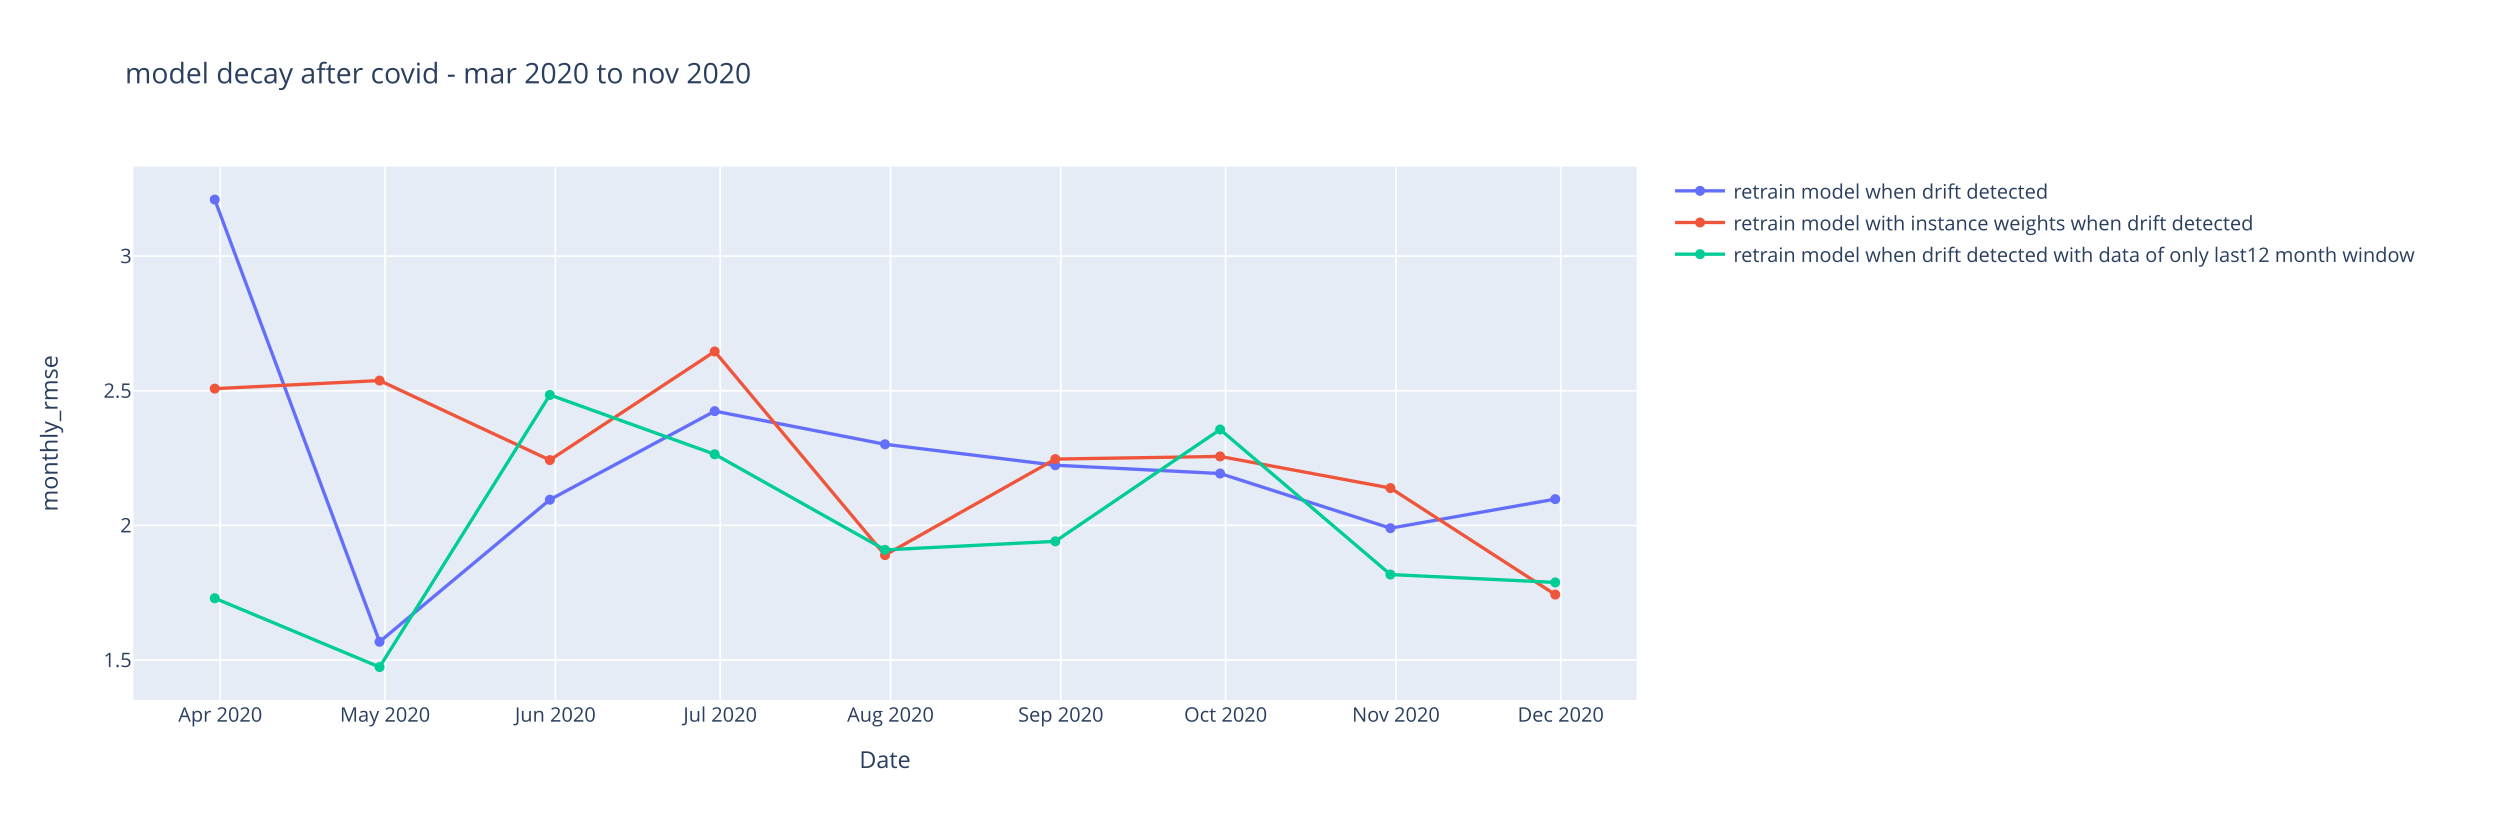
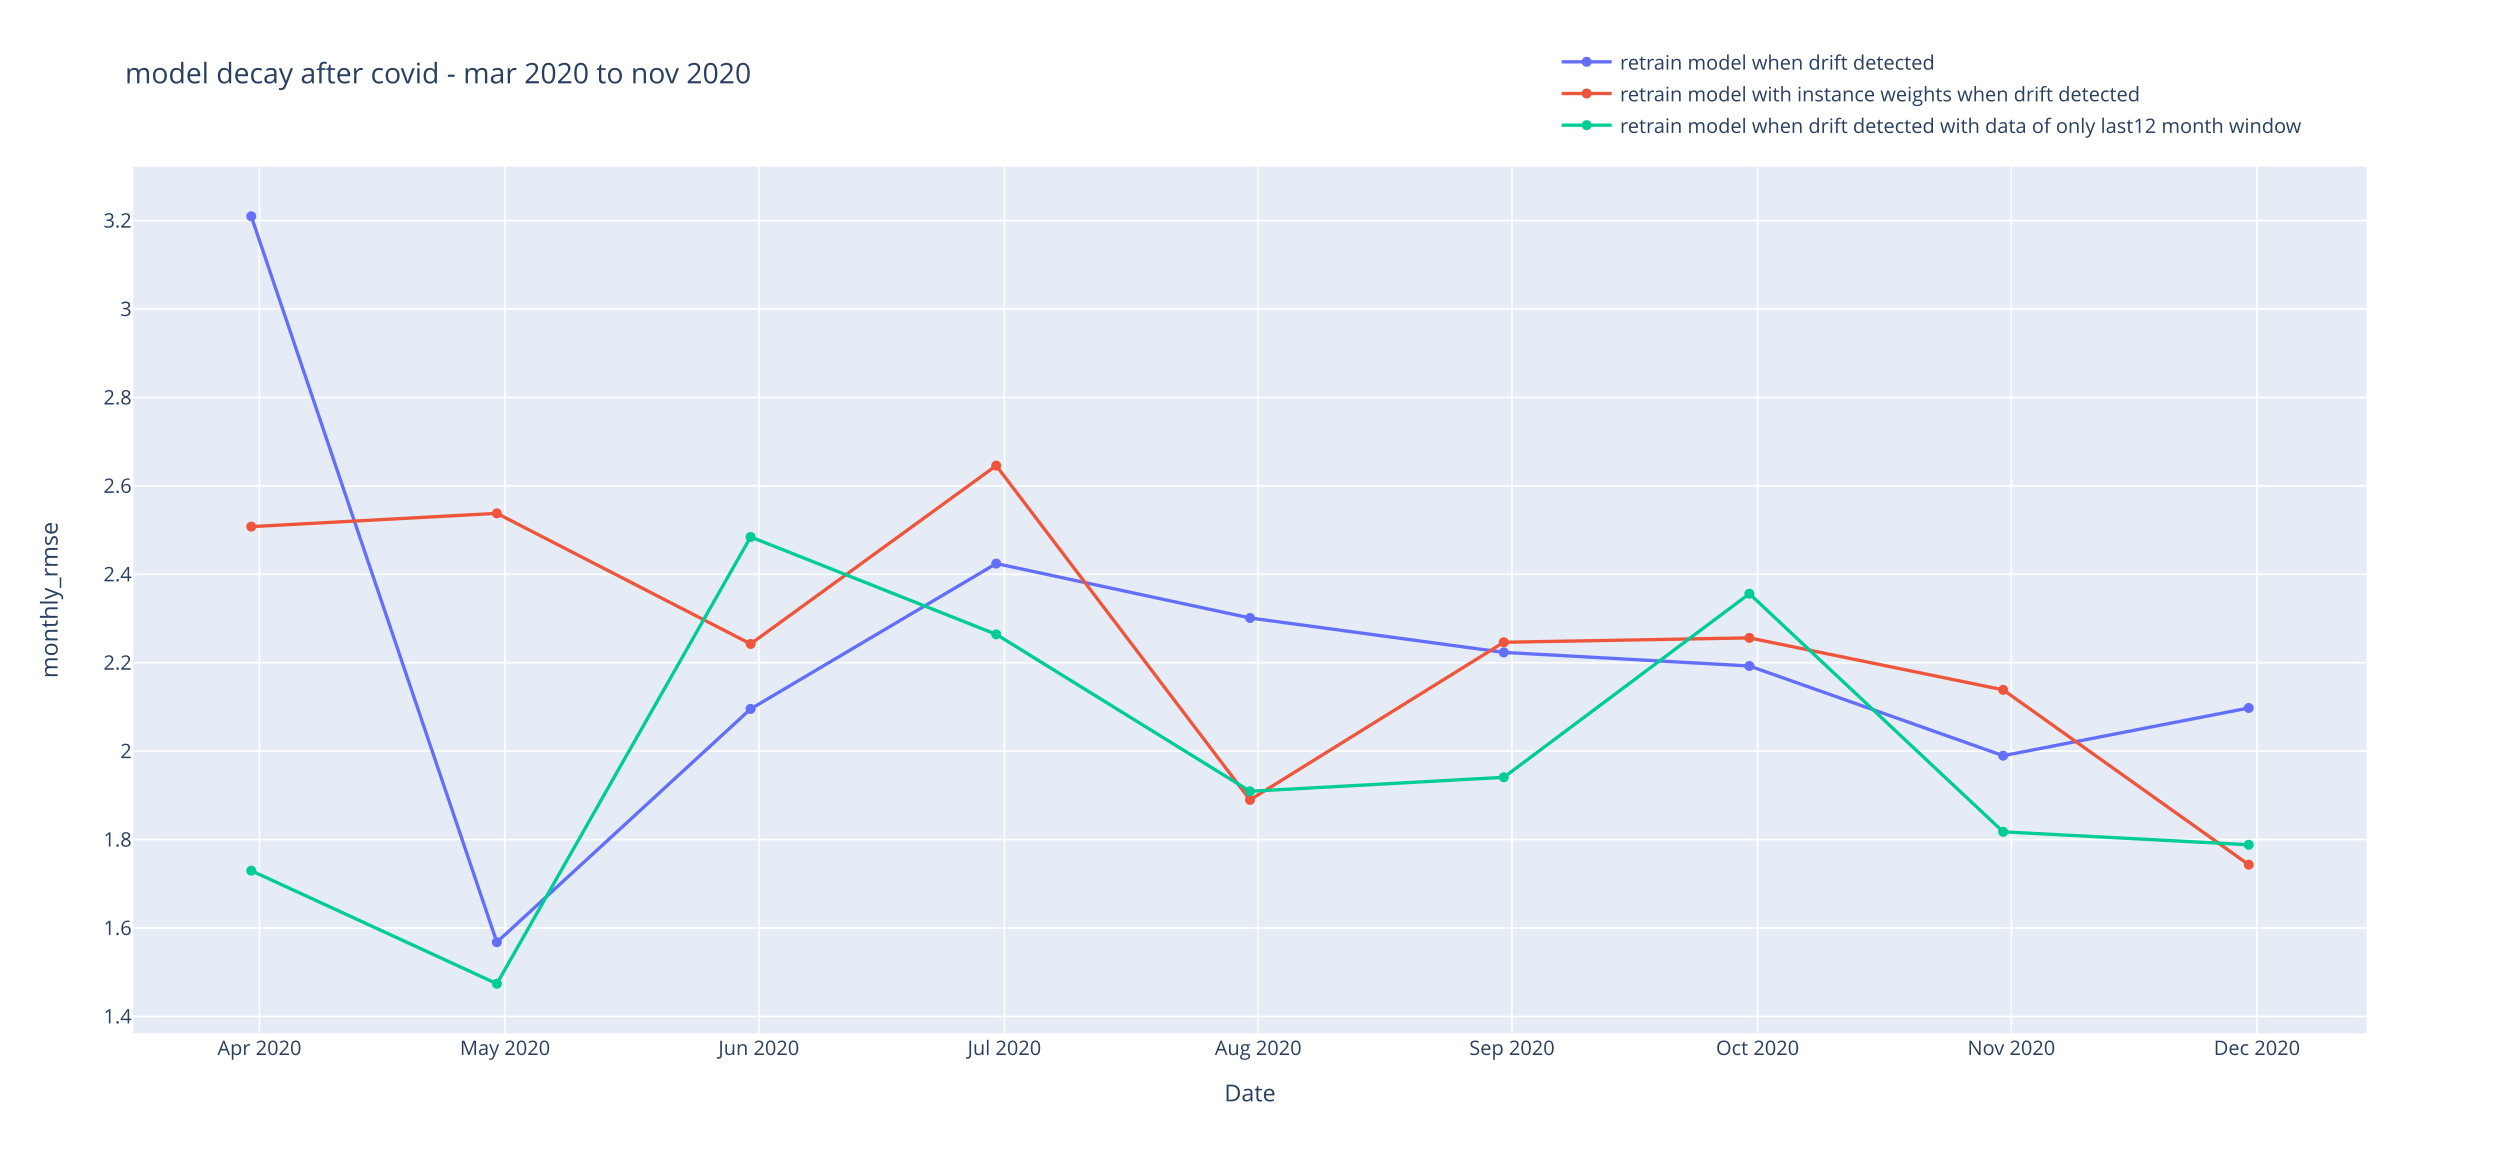
- <svg xmlns="http://www.w3.org/2000/svg" class="main-svg" width="1500" height="500" style="" viewBox="0 0 1500 500">
-   <rect x="0" y="0" width="1500" height="500" style="fill: rgb(255, 255, 255); fill-opacity: 1;" />
-   <defs id="defs-15b293">
+ <svg xmlns="http://www.w3.org/2000/svg" class="main-svg" width="1500" height="700" style="" viewBox="0 0 1500 700">
+   <rect x="0" y="0" width="1500" height="700" style="fill: rgb(255, 255, 255); fill-opacity: 1;" />
+   <defs id="defs-f442b7">
    <g class="clips">
-       <clipPath id="clip15b293xyplot" class="plotclip">
-         <rect width="902" height="320" />
-       </clipPath>
-       <clipPath class="axesclip" id="clip15b293x">
-         <rect x="80" y="0" width="902" height="500" />
-       </clipPath>
-       <clipPath class="axesclip" id="clip15b293y">
-         <rect x="0" y="100" width="1500" height="320" />
-       </clipPath>
-       <clipPath class="axesclip" id="clip15b293xy">
-         <rect x="80" y="100" width="902" height="320" />
+       <clipPath id="clipf442b7xyplot" class="plotclip">
+         <rect width="1340" height="520" />
+       </clipPath>
+       <clipPath class="axesclip" id="clipf442b7x">
+         <rect x="80" y="0" width="1340" height="700" />
+       </clipPath>
+       <clipPath class="axesclip" id="clipf442b7y">
+         <rect x="0" y="100" width="1500" height="520" />
+       </clipPath>
+       <clipPath class="axesclip" id="clipf442b7xy">
+         <rect x="80" y="100" width="1340" height="520" />
      </clipPath>
    </g>
    <g class="gradients" />
    <g class="patterns" />
  </defs>
  <g class="bglayer">
-     <rect class="bg" x="80" y="100" width="902" height="320" style="fill: rgb(229, 236, 246); fill-opacity: 1; stroke-width: 0;" />
+     <rect class="bg" x="80" y="100" width="1340" height="520" style="fill: rgb(229, 236, 246); fill-opacity: 1; stroke-width: 0;" />
  </g>
  <g class="layer-below">
    <g class="imagelayer" />
    <g class="shapelayer" />
  </g>
  <g class="cartesianlayer">
    <g class="subplot xy">
      <g class="layer-subplot">
        <g class="shapelayer" />
        <g class="imagelayer" />
      </g>
      <g class="minor-gridlayer">
        <g class="x" />
        <g class="y" />
      </g>
      <g class="gridlayer">
        <g class="x">
-           <path class="xgrid crisp" transform="translate(132.15,0)" d="M0,100v320" style="stroke: rgb(255, 255, 255); stroke-opacity: 1; stroke-width: 1px;" />
-           <path class="xgrid crisp" transform="translate(231.04,0)" d="M0,100v320" style="stroke: rgb(255, 255, 255); stroke-opacity: 1; stroke-width: 1px;" />
-           <path class="xgrid crisp" transform="translate(333.22,0)" d="M0,100v320" style="stroke: rgb(255, 255, 255); stroke-opacity: 1; stroke-width: 1px;" />
-           <path class="xgrid crisp" transform="translate(432.11,0)" d="M0,100v320" style="stroke: rgb(255, 255, 255); stroke-opacity: 1; stroke-width: 1px;" />
-           <path class="xgrid crisp" transform="translate(534.3,0)" d="M0,100v320" style="stroke: rgb(255, 255, 255); stroke-opacity: 1; stroke-width: 1px;" />
-           <path class="xgrid crisp" transform="translate(636.48,0)" d="M0,100v320" style="stroke: rgb(255, 255, 255); stroke-opacity: 1; stroke-width: 1px;" />
-           <path class="xgrid crisp" transform="translate(735.37,0)" d="M0,100v320" style="stroke: rgb(255, 255, 255); stroke-opacity: 1; stroke-width: 1px;" />
-           <path class="xgrid crisp" transform="translate(837.56,0)" d="M0,100v320" style="stroke: rgb(255, 255, 255); stroke-opacity: 1; stroke-width: 1px;" />
-           <path class="xgrid crisp" transform="translate(936.45,0)" d="M0,100v320" style="stroke: rgb(255, 255, 255); stroke-opacity: 1; stroke-width: 1px;" />
+           <path class="xgrid crisp" transform="translate(155.66,0)" d="M0,100v520" style="stroke: rgb(255, 255, 255); stroke-opacity: 1; stroke-width: 1px;" />
+           <path class="xgrid crisp" transform="translate(303.02,0)" d="M0,100v520" style="stroke: rgb(255, 255, 255); stroke-opacity: 1; stroke-width: 1px;" />
+           <path class="xgrid crisp" transform="translate(455.29,0)" d="M0,100v520" style="stroke: rgb(255, 255, 255); stroke-opacity: 1; stroke-width: 1px;" />
+           <path class="xgrid crisp" transform="translate(602.64,0)" d="M0,100v520" style="stroke: rgb(255, 255, 255); stroke-opacity: 1; stroke-width: 1px;" />
+           <path class="xgrid crisp" transform="translate(754.91,0)" d="M0,100v520" style="stroke: rgb(255, 255, 255); stroke-opacity: 1; stroke-width: 1px;" />
+           <path class="xgrid crisp" transform="translate(907.18,0)" d="M0,100v520" style="stroke: rgb(255, 255, 255); stroke-opacity: 1; stroke-width: 1px;" />
+           <path class="xgrid crisp" transform="translate(1054.54,0)" d="M0,100v520" style="stroke: rgb(255, 255, 255); stroke-opacity: 1; stroke-width: 1px;" />
+           <path class="xgrid crisp" transform="translate(1206.81,0)" d="M0,100v520" style="stroke: rgb(255, 255, 255); stroke-opacity: 1; stroke-width: 1px;" />
+           <path class="xgrid crisp" transform="translate(1354.16,0)" d="M0,100v520" style="stroke: rgb(255, 255, 255); stroke-opacity: 1; stroke-width: 1px;" />
        </g>
        <g class="y">
-           <path class="ygrid crisp" transform="translate(0,396.03)" d="M80,0h902" style="stroke: rgb(255, 255, 255); stroke-opacity: 1; stroke-width: 1px;" />
-           <path class="ygrid crisp" transform="translate(0,315.24)" d="M80,0h902" style="stroke: rgb(255, 255, 255); stroke-opacity: 1; stroke-width: 1px;" />
-           <path class="ygrid crisp" transform="translate(0,234.45)" d="M80,0h902" style="stroke: rgb(255, 255, 255); stroke-opacity: 1; stroke-width: 1px;" />
-           <path class="ygrid crisp" transform="translate(0,153.65)" d="M80,0h902" style="stroke: rgb(255, 255, 255); stroke-opacity: 1; stroke-width: 1px;" />
+           <path class="ygrid crisp" transform="translate(0,609.86)" d="M80,0h1340" style="stroke: rgb(255, 255, 255); stroke-opacity: 1; stroke-width: 1px;" />
+           <path class="ygrid crisp" transform="translate(0,556.8)" d="M80,0h1340" style="stroke: rgb(255, 255, 255); stroke-opacity: 1; stroke-width: 1px;" />
+           <path class="ygrid crisp" transform="translate(0,503.75)" d="M80,0h1340" style="stroke: rgb(255, 255, 255); stroke-opacity: 1; stroke-width: 1px;" />
+           <path class="ygrid crisp" transform="translate(0,450.69)" d="M80,0h1340" style="stroke: rgb(255, 255, 255); stroke-opacity: 1; stroke-width: 1px;" />
+           <path class="ygrid crisp" transform="translate(0,397.63)" d="M80,0h1340" style="stroke: rgb(255, 255, 255); stroke-opacity: 1; stroke-width: 1px;" />
+           <path class="ygrid crisp" transform="translate(0,344.58)" d="M80,0h1340" style="stroke: rgb(255, 255, 255); stroke-opacity: 1; stroke-width: 1px;" />
+           <path class="ygrid crisp" transform="translate(0,291.52)" d="M80,0h1340" style="stroke: rgb(255, 255, 255); stroke-opacity: 1; stroke-width: 1px;" />
+           <path class="ygrid crisp" transform="translate(0,238.47)" d="M80,0h1340" style="stroke: rgb(255, 255, 255); stroke-opacity: 1; stroke-width: 1px;" />
+           <path class="ygrid crisp" transform="translate(0,185.41)" d="M80,0h1340" style="stroke: rgb(255, 255, 255); stroke-opacity: 1; stroke-width: 1px;" />
+           <path class="ygrid crisp" transform="translate(0,132.35)" d="M80,0h1340" style="stroke: rgb(255, 255, 255); stroke-opacity: 1; stroke-width: 1px;" />
        </g>
      </g>
      <g class="zerolinelayer" />
      <path class="xlines-below" />
      <path class="ylines-below" />
      <g class="overlines-below" />
      <g class="xaxislayer-below" />
      <g class="yaxislayer-below" />
      <g class="overaxes-below" />
-       <g class="plot" transform="translate(80,100)" clip-path="url(#clip15b293xyplot)">
+       <g class="plot" transform="translate(80,100)" clip-path="url(#clipf442b7xyplot)">
        <g class="scatterlayer mlayer">
-           <g class="trace scatter trace9e64e1" style="stroke-miterlimit: 2; opacity: 1;">
+           <g class="trace scatter trace39f32e" style="stroke-miterlimit: 2; opacity: 1;">
            <g class="fills" />
            <g class="errorbars" />
            <g class="lines">
-               <path class="js-line" d="M48.85,19.75L147.74,285.07L249.92,199.81L348.81,146.68L451,166.57L553.19,179.14L652.08,184.12L754.26,216.9L853.15,199.47" style="vector-effect: non-scaling-stroke; fill: none; stroke: rgb(99, 110, 250); stroke-opacity: 1; stroke-width: 2px; opacity: 1;" />
+               <path class="js-line" d="M70.75,29.75L218.11,465.32L370.37,325.36L517.73,238.14L670,270.79L822.27,291.43L969.63,299.6L1121.89,353.41L1269.25,324.79" style="vector-effect: non-scaling-stroke; fill: none; stroke: rgb(99, 110, 250); stroke-opacity: 1; stroke-width: 2px; opacity: 1;" />
            </g>
            <g class="points">
-               <path class="point" transform="translate(48.85,19.75)" d="M3,0A3,3 0 1,1 0,-3A3,3 0 0,1 3,0Z" style="opacity: 1; stroke-width: 0px; fill: rgb(99, 110, 250); fill-opacity: 1;" />
-               <path class="point" transform="translate(147.74,285.07)" d="M3,0A3,3 0 1,1 0,-3A3,3 0 0,1 3,0Z" style="opacity: 1; stroke-width: 0px; fill: rgb(99, 110, 250); fill-opacity: 1;" />
-               <path class="point" transform="translate(249.92,199.81)" d="M3,0A3,3 0 1,1 0,-3A3,3 0 0,1 3,0Z" style="opacity: 1; stroke-width: 0px; fill: rgb(99, 110, 250); fill-opacity: 1;" />
-               <path class="point" transform="translate(348.81,146.68)" d="M3,0A3,3 0 1,1 0,-3A3,3 0 0,1 3,0Z" style="opacity: 1; stroke-width: 0px; fill: rgb(99, 110, 250); fill-opacity: 1;" />
-               <path class="point" transform="translate(451,166.57)" d="M3,0A3,3 0 1,1 0,-3A3,3 0 0,1 3,0Z" style="opacity: 1; stroke-width: 0px; fill: rgb(99, 110, 250); fill-opacity: 1;" />
-               <path class="point" transform="translate(553.19,179.14)" d="M3,0A3,3 0 1,1 0,-3A3,3 0 0,1 3,0Z" style="opacity: 1; stroke-width: 0px; fill: rgb(99, 110, 250); fill-opacity: 1;" />
-               <path class="point" transform="translate(652.08,184.12)" d="M3,0A3,3 0 1,1 0,-3A3,3 0 0,1 3,0Z" style="opacity: 1; stroke-width: 0px; fill: rgb(99, 110, 250); fill-opacity: 1;" />
-               <path class="point" transform="translate(754.26,216.9)" d="M3,0A3,3 0 1,1 0,-3A3,3 0 0,1 3,0Z" style="opacity: 1; stroke-width: 0px; fill: rgb(99, 110, 250); fill-opacity: 1;" />
-               <path class="point" transform="translate(853.15,199.47)" d="M3,0A3,3 0 1,1 0,-3A3,3 0 0,1 3,0Z" style="opacity: 1; stroke-width: 0px; fill: rgb(99, 110, 250); fill-opacity: 1;" />
+               <path class="point" transform="translate(70.75,29.75)" d="M3,0A3,3 0 1,1 0,-3A3,3 0 0,1 3,0Z" style="opacity: 1; stroke-width: 0px; fill: rgb(99, 110, 250); fill-opacity: 1;" />
+               <path class="point" transform="translate(218.11,465.32)" d="M3,0A3,3 0 1,1 0,-3A3,3 0 0,1 3,0Z" style="opacity: 1; stroke-width: 0px; fill: rgb(99, 110, 250); fill-opacity: 1;" />
+               <path class="point" transform="translate(370.37,325.36)" d="M3,0A3,3 0 1,1 0,-3A3,3 0 0,1 3,0Z" style="opacity: 1; stroke-width: 0px; fill: rgb(99, 110, 250); fill-opacity: 1;" />
+               <path class="point" transform="translate(517.73,238.14)" d="M3,0A3,3 0 1,1 0,-3A3,3 0 0,1 3,0Z" style="opacity: 1; stroke-width: 0px; fill: rgb(99, 110, 250); fill-opacity: 1;" />
+               <path class="point" transform="translate(670,270.79)" d="M3,0A3,3 0 1,1 0,-3A3,3 0 0,1 3,0Z" style="opacity: 1; stroke-width: 0px; fill: rgb(99, 110, 250); fill-opacity: 1;" />
+               <path class="point" transform="translate(822.27,291.43)" d="M3,0A3,3 0 1,1 0,-3A3,3 0 0,1 3,0Z" style="opacity: 1; stroke-width: 0px; fill: rgb(99, 110, 250); fill-opacity: 1;" />
+               <path class="point" transform="translate(969.63,299.6)" d="M3,0A3,3 0 1,1 0,-3A3,3 0 0,1 3,0Z" style="opacity: 1; stroke-width: 0px; fill: rgb(99, 110, 250); fill-opacity: 1;" />
+               <path class="point" transform="translate(1121.89,353.41)" d="M3,0A3,3 0 1,1 0,-3A3,3 0 0,1 3,0Z" style="opacity: 1; stroke-width: 0px; fill: rgb(99, 110, 250); fill-opacity: 1;" />
+               <path class="point" transform="translate(1269.25,324.79)" d="M3,0A3,3 0 1,1 0,-3A3,3 0 0,1 3,0Z" style="opacity: 1; stroke-width: 0px; fill: rgb(99, 110, 250); fill-opacity: 1;" />
            </g>
            <g class="text" />
          </g>
-           <g class="trace scatter trace18c678" style="stroke-miterlimit: 2; opacity: 1;">
+           <g class="trace scatter trace97b225" style="stroke-miterlimit: 2; opacity: 1;">
            <g class="fills" />
            <g class="errorbars" />
            <g class="lines">
-               <path class="js-line" d="M48.85,133.18L147.74,128.33L249.92,176.05L348.81,110.88L451,233.06L553.19,175.45L652.08,173.85L754.26,192.84L853.15,256.75" style="vector-effect: non-scaling-stroke; fill: none; stroke: rgb(239, 85, 59); stroke-opacity: 1; stroke-width: 2px; opacity: 1;" />
+               <path class="js-line" d="M70.75,215.97L218.11,208.01L370.37,286.35L517.73,179.36L670,379.94L822.27,285.36L969.63,282.73L1121.89,313.91L1269.25,418.83" style="vector-effect: non-scaling-stroke; fill: none; stroke: rgb(239, 85, 59); stroke-opacity: 1; stroke-width: 2px; opacity: 1;" />
            </g>
            <g class="points">
-               <path class="point" transform="translate(48.85,133.18)" d="M3,0A3,3 0 1,1 0,-3A3,3 0 0,1 3,0Z" style="opacity: 1; stroke-width: 0px; fill: rgb(239, 85, 59); fill-opacity: 1;" />
-               <path class="point" transform="translate(147.74,128.33)" d="M3,0A3,3 0 1,1 0,-3A3,3 0 0,1 3,0Z" style="opacity: 1; stroke-width: 0px; fill: rgb(239, 85, 59); fill-opacity: 1;" />
-               <path class="point" transform="translate(249.92,176.05)" d="M3,0A3,3 0 1,1 0,-3A3,3 0 0,1 3,0Z" style="opacity: 1; stroke-width: 0px; fill: rgb(239, 85, 59); fill-opacity: 1;" />
-               <path class="point" transform="translate(348.81,110.88)" d="M3,0A3,3 0 1,1 0,-3A3,3 0 0,1 3,0Z" style="opacity: 1; stroke-width: 0px; fill: rgb(239, 85, 59); fill-opacity: 1;" />
-               <path class="point" transform="translate(451,233.06)" d="M3,0A3,3 0 1,1 0,-3A3,3 0 0,1 3,0Z" style="opacity: 1; stroke-width: 0px; fill: rgb(239, 85, 59); fill-opacity: 1;" />
-               <path class="point" transform="translate(553.19,175.45)" d="M3,0A3,3 0 1,1 0,-3A3,3 0 0,1 3,0Z" style="opacity: 1; stroke-width: 0px; fill: rgb(239, 85, 59); fill-opacity: 1;" />
-               <path class="point" transform="translate(652.08,173.85)" d="M3,0A3,3 0 1,1 0,-3A3,3 0 0,1 3,0Z" style="opacity: 1; stroke-width: 0px; fill: rgb(239, 85, 59); fill-opacity: 1;" />
-               <path class="point" transform="translate(754.26,192.84)" d="M3,0A3,3 0 1,1 0,-3A3,3 0 0,1 3,0Z" style="opacity: 1; stroke-width: 0px; fill: rgb(239, 85, 59); fill-opacity: 1;" />
-               <path class="point" transform="translate(853.15,256.75)" d="M3,0A3,3 0 1,1 0,-3A3,3 0 0,1 3,0Z" style="opacity: 1; stroke-width: 0px; fill: rgb(239, 85, 59); fill-opacity: 1;" />
+               <path class="point" transform="translate(70.75,215.97)" d="M3,0A3,3 0 1,1 0,-3A3,3 0 0,1 3,0Z" style="opacity: 1; stroke-width: 0px; fill: rgb(239, 85, 59); fill-opacity: 1;" />
+               <path class="point" transform="translate(218.11,208.01)" d="M3,0A3,3 0 1,1 0,-3A3,3 0 0,1 3,0Z" style="opacity: 1; stroke-width: 0px; fill: rgb(239, 85, 59); fill-opacity: 1;" />
+               <path class="point" transform="translate(370.37,286.35)" d="M3,0A3,3 0 1,1 0,-3A3,3 0 0,1 3,0Z" style="opacity: 1; stroke-width: 0px; fill: rgb(239, 85, 59); fill-opacity: 1;" />
+               <path class="point" transform="translate(517.73,179.36)" d="M3,0A3,3 0 1,1 0,-3A3,3 0 0,1 3,0Z" style="opacity: 1; stroke-width: 0px; fill: rgb(239, 85, 59); fill-opacity: 1;" />
+               <path class="point" transform="translate(670,379.94)" d="M3,0A3,3 0 1,1 0,-3A3,3 0 0,1 3,0Z" style="opacity: 1; stroke-width: 0px; fill: rgb(239, 85, 59); fill-opacity: 1;" />
+               <path class="point" transform="translate(822.27,285.36)" d="M3,0A3,3 0 1,1 0,-3A3,3 0 0,1 3,0Z" style="opacity: 1; stroke-width: 0px; fill: rgb(239, 85, 59); fill-opacity: 1;" />
+               <path class="point" transform="translate(969.63,282.73)" d="M3,0A3,3 0 1,1 0,-3A3,3 0 0,1 3,0Z" style="opacity: 1; stroke-width: 0px; fill: rgb(239, 85, 59); fill-opacity: 1;" />
+               <path class="point" transform="translate(1121.89,313.91)" d="M3,0A3,3 0 1,1 0,-3A3,3 0 0,1 3,0Z" style="opacity: 1; stroke-width: 0px; fill: rgb(239, 85, 59); fill-opacity: 1;" />
+               <path class="point" transform="translate(1269.25,418.83)" d="M3,0A3,3 0 1,1 0,-3A3,3 0 0,1 3,0Z" style="opacity: 1; stroke-width: 0px; fill: rgb(239, 85, 59); fill-opacity: 1;" />
            </g>
            <g class="text" />
          </g>
-           <g class="trace scatter trace0103f3" style="stroke-miterlimit: 2; opacity: 1;">
+           <g class="trace scatter trace4805c8" style="stroke-miterlimit: 2; opacity: 1;">
            <g class="fills" />
            <g class="errorbars" />
            <g class="lines">
-               <path class="js-line" d="M48.85,258.94L147.74,300.25L249.92,136.96L348.81,172.56L451,229.91L553.19,224.8L652.08,157.71L754.26,244.73L853.15,249.46" style="vector-effect: non-scaling-stroke; fill: none; stroke: rgb(0, 204, 150); stroke-opacity: 1; stroke-width: 2px; opacity: 1;" />
+               <path class="js-line" d="M70.75,422.42L218.11,490.25L370.37,222.17L517.73,280.63L670,374.78L822.27,366.38L969.63,256.24L1121.89,399.09L1269.25,406.87" style="vector-effect: non-scaling-stroke; fill: none; stroke: rgb(0, 204, 150); stroke-opacity: 1; stroke-width: 2px; opacity: 1;" />
            </g>
            <g class="points">
-               <path class="point" transform="translate(48.85,258.94)" d="M3,0A3,3 0 1,1 0,-3A3,3 0 0,1 3,0Z" style="opacity: 1; stroke-width: 0px; fill: rgb(0, 204, 150); fill-opacity: 1;" />
-               <path class="point" transform="translate(147.74,300.25)" d="M3,0A3,3 0 1,1 0,-3A3,3 0 0,1 3,0Z" style="opacity: 1; stroke-width: 0px; fill: rgb(0, 204, 150); fill-opacity: 1;" />
-               <path class="point" transform="translate(249.92,136.96)" d="M3,0A3,3 0 1,1 0,-3A3,3 0 0,1 3,0Z" style="opacity: 1; stroke-width: 0px; fill: rgb(0, 204, 150); fill-opacity: 1;" />
-               <path class="point" transform="translate(348.81,172.56)" d="M3,0A3,3 0 1,1 0,-3A3,3 0 0,1 3,0Z" style="opacity: 1; stroke-width: 0px; fill: rgb(0, 204, 150); fill-opacity: 1;" />
-               <path class="point" transform="translate(451,229.91)" d="M3,0A3,3 0 1,1 0,-3A3,3 0 0,1 3,0Z" style="opacity: 1; stroke-width: 0px; fill: rgb(0, 204, 150); fill-opacity: 1;" />
-               <path class="point" transform="translate(553.19,224.8)" d="M3,0A3,3 0 1,1 0,-3A3,3 0 0,1 3,0Z" style="opacity: 1; stroke-width: 0px; fill: rgb(0, 204, 150); fill-opacity: 1;" />
-               <path class="point" transform="translate(652.08,157.71)" d="M3,0A3,3 0 1,1 0,-3A3,3 0 0,1 3,0Z" style="opacity: 1; stroke-width: 0px; fill: rgb(0, 204, 150); fill-opacity: 1;" />
-               <path class="point" transform="translate(754.26,244.73)" d="M3,0A3,3 0 1,1 0,-3A3,3 0 0,1 3,0Z" style="opacity: 1; stroke-width: 0px; fill: rgb(0, 204, 150); fill-opacity: 1;" />
-               <path class="point" transform="translate(853.15,249.46)" d="M3,0A3,3 0 1,1 0,-3A3,3 0 0,1 3,0Z" style="opacity: 1; stroke-width: 0px; fill: rgb(0, 204, 150); fill-opacity: 1;" />
+               <path class="point" transform="translate(70.75,422.42)" d="M3,0A3,3 0 1,1 0,-3A3,3 0 0,1 3,0Z" style="opacity: 1; stroke-width: 0px; fill: rgb(0, 204, 150); fill-opacity: 1;" />
+               <path class="point" transform="translate(218.11,490.25)" d="M3,0A3,3 0 1,1 0,-3A3,3 0 0,1 3,0Z" style="opacity: 1; stroke-width: 0px; fill: rgb(0, 204, 150); fill-opacity: 1;" />
+               <path class="point" transform="translate(370.37,222.17)" d="M3,0A3,3 0 1,1 0,-3A3,3 0 0,1 3,0Z" style="opacity: 1; stroke-width: 0px; fill: rgb(0, 204, 150); fill-opacity: 1;" />
+               <path class="point" transform="translate(517.73,280.63)" d="M3,0A3,3 0 1,1 0,-3A3,3 0 0,1 3,0Z" style="opacity: 1; stroke-width: 0px; fill: rgb(0, 204, 150); fill-opacity: 1;" />
+               <path class="point" transform="translate(670,374.78)" d="M3,0A3,3 0 1,1 0,-3A3,3 0 0,1 3,0Z" style="opacity: 1; stroke-width: 0px; fill: rgb(0, 204, 150); fill-opacity: 1;" />
+               <path class="point" transform="translate(822.27,366.38)" d="M3,0A3,3 0 1,1 0,-3A3,3 0 0,1 3,0Z" style="opacity: 1; stroke-width: 0px; fill: rgb(0, 204, 150); fill-opacity: 1;" />
+               <path class="point" transform="translate(969.63,256.24)" d="M3,0A3,3 0 1,1 0,-3A3,3 0 0,1 3,0Z" style="opacity: 1; stroke-width: 0px; fill: rgb(0, 204, 150); fill-opacity: 1;" />
+               <path class="point" transform="translate(1121.89,399.09)" d="M3,0A3,3 0 1,1 0,-3A3,3 0 0,1 3,0Z" style="opacity: 1; stroke-width: 0px; fill: rgb(0, 204, 150); fill-opacity: 1;" />
+               <path class="point" transform="translate(1269.25,406.87)" d="M3,0A3,3 0 1,1 0,-3A3,3 0 0,1 3,0Z" style="opacity: 1; stroke-width: 0px; fill: rgb(0, 204, 150); fill-opacity: 1;" />
            </g>
            <g class="text" />
          </g>
        </g>
      </g>
      <g class="overplot" />
      <path class="xlines-above crisp" d="M0,0" style="fill: none;" />
      <path class="ylines-above crisp" d="M0,0" style="fill: none;" />
      <g class="overlines-above" />
      <g class="xaxislayer-above">
        <g class="xtick">
-           <text text-anchor="middle" x="0" y="433" transform="translate(132.15,0)" style="font-family: 'Open Sans', verdana, arial, sans-serif; font-size: 12px; fill: rgb(42, 63, 95); fill-opacity: 1; white-space: pre; opacity: 1;">Apr 2020</text>
-         </g>
-         <g class="xtick">
-           <text text-anchor="middle" x="0" y="433" style="font-family: 'Open Sans', verdana, arial, sans-serif; font-size: 12px; fill: rgb(42, 63, 95); fill-opacity: 1; white-space: pre; opacity: 1;" transform="translate(231.04,0)">May 2020</text>
-         </g>
-         <g class="xtick">
-           <text text-anchor="middle" x="0" y="433" style="font-family: 'Open Sans', verdana, arial, sans-serif; font-size: 12px; fill: rgb(42, 63, 95); fill-opacity: 1; white-space: pre; opacity: 1;" transform="translate(333.22,0)">Jun 2020</text>
-         </g>
-         <g class="xtick">
-           <text text-anchor="middle" x="0" y="433" style="font-family: 'Open Sans', verdana, arial, sans-serif; font-size: 12px; fill: rgb(42, 63, 95); fill-opacity: 1; white-space: pre; opacity: 1;" transform="translate(432.11,0)">Jul 2020</text>
-         </g>
-         <g class="xtick">
-           <text text-anchor="middle" x="0" y="433" style="font-family: 'Open Sans', verdana, arial, sans-serif; font-size: 12px; fill: rgb(42, 63, 95); fill-opacity: 1; white-space: pre; opacity: 1;" transform="translate(534.3,0)">Aug 2020</text>
-         </g>
-         <g class="xtick">
-           <text text-anchor="middle" x="0" y="433" style="font-family: 'Open Sans', verdana, arial, sans-serif; font-size: 12px; fill: rgb(42, 63, 95); fill-opacity: 1; white-space: pre; opacity: 1;" transform="translate(636.48,0)">Sep 2020</text>
-         </g>
-         <g class="xtick">
-           <text text-anchor="middle" x="0" y="433" style="font-family: 'Open Sans', verdana, arial, sans-serif; font-size: 12px; fill: rgb(42, 63, 95); fill-opacity: 1; white-space: pre; opacity: 1;" transform="translate(735.37,0)">Oct 2020</text>
-         </g>
-         <g class="xtick">
-           <text text-anchor="middle" x="0" y="433" style="font-family: 'Open Sans', verdana, arial, sans-serif; font-size: 12px; fill: rgb(42, 63, 95); fill-opacity: 1; white-space: pre; opacity: 1;" transform="translate(837.56,0)">Nov 2020</text>
-         </g>
-         <g class="xtick">
-           <text text-anchor="middle" x="0" y="433" style="font-family: 'Open Sans', verdana, arial, sans-serif; font-size: 12px; fill: rgb(42, 63, 95); fill-opacity: 1; white-space: pre; opacity: 1;" transform="translate(936.45,0)">Dec 2020</text>
+           <text text-anchor="middle" x="0" y="633" transform="translate(155.66,0)" style="font-family: 'Open Sans', verdana, arial, sans-serif; font-size: 12px; fill: rgb(42, 63, 95); fill-opacity: 1; white-space: pre; opacity: 1;">Apr 2020</text>
+         </g>
+         <g class="xtick">
+           <text text-anchor="middle" x="0" y="633" style="font-family: 'Open Sans', verdana, arial, sans-serif; font-size: 12px; fill: rgb(42, 63, 95); fill-opacity: 1; white-space: pre; opacity: 1;" transform="translate(303.02,0)">May 2020</text>
+         </g>
+         <g class="xtick">
+           <text text-anchor="middle" x="0" y="633" style="font-family: 'Open Sans', verdana, arial, sans-serif; font-size: 12px; fill: rgb(42, 63, 95); fill-opacity: 1; white-space: pre; opacity: 1;" transform="translate(455.29,0)">Jun 2020</text>
+         </g>
+         <g class="xtick">
+           <text text-anchor="middle" x="0" y="633" style="font-family: 'Open Sans', verdana, arial, sans-serif; font-size: 12px; fill: rgb(42, 63, 95); fill-opacity: 1; white-space: pre; opacity: 1;" transform="translate(602.64,0)">Jul 2020</text>
+         </g>
+         <g class="xtick">
+           <text text-anchor="middle" x="0" y="633" style="font-family: 'Open Sans', verdana, arial, sans-serif; font-size: 12px; fill: rgb(42, 63, 95); fill-opacity: 1; white-space: pre; opacity: 1;" transform="translate(754.91,0)">Aug 2020</text>
+         </g>
+         <g class="xtick">
+           <text text-anchor="middle" x="0" y="633" style="font-family: 'Open Sans', verdana, arial, sans-serif; font-size: 12px; fill: rgb(42, 63, 95); fill-opacity: 1; white-space: pre; opacity: 1;" transform="translate(907.18,0)">Sep 2020</text>
+         </g>
+         <g class="xtick">
+           <text text-anchor="middle" x="0" y="633" style="font-family: 'Open Sans', verdana, arial, sans-serif; font-size: 12px; fill: rgb(42, 63, 95); fill-opacity: 1; white-space: pre; opacity: 1;" transform="translate(1054.54,0)">Oct 2020</text>
+         </g>
+         <g class="xtick">
+           <text text-anchor="middle" x="0" y="633" style="font-family: 'Open Sans', verdana, arial, sans-serif; font-size: 12px; fill: rgb(42, 63, 95); fill-opacity: 1; white-space: pre; opacity: 1;" transform="translate(1206.81,0)">Nov 2020</text>
+         </g>
+         <g class="xtick">
+           <text text-anchor="middle" x="0" y="633" style="font-family: 'Open Sans', verdana, arial, sans-serif; font-size: 12px; fill: rgb(42, 63, 95); fill-opacity: 1; white-space: pre; opacity: 1;" transform="translate(1354.16,0)">Dec 2020</text>
        </g>
      </g>
      <g class="yaxislayer-above">
        <g class="ytick">
-           <text text-anchor="end" x="79" y="4.2" transform="translate(0,396.03)" style="font-family: 'Open Sans', verdana, arial, sans-serif; font-size: 12px; fill: rgb(42, 63, 95); fill-opacity: 1; white-space: pre; opacity: 1;">1.5</text>
-         </g>
-         <g class="ytick">
-           <text text-anchor="end" x="79" y="4.2" style="font-family: 'Open Sans', verdana, arial, sans-serif; font-size: 12px; fill: rgb(42, 63, 95); fill-opacity: 1; white-space: pre; opacity: 1;" transform="translate(0,315.24)">2</text>
-         </g>
-         <g class="ytick">
-           <text text-anchor="end" x="79" y="4.2" style="font-family: 'Open Sans', verdana, arial, sans-serif; font-size: 12px; fill: rgb(42, 63, 95); fill-opacity: 1; white-space: pre; opacity: 1;" transform="translate(0,234.45)">2.5</text>
-         </g>
-         <g class="ytick">
-           <text text-anchor="end" x="79" y="4.2" style="font-family: 'Open Sans', verdana, arial, sans-serif; font-size: 12px; fill: rgb(42, 63, 95); fill-opacity: 1; white-space: pre; opacity: 1;" transform="translate(0,153.65)">3</text>
+           <text text-anchor="end" x="79" y="4.2" transform="translate(0,609.86)" style="font-family: 'Open Sans', verdana, arial, sans-serif; font-size: 12px; fill: rgb(42, 63, 95); fill-opacity: 1; white-space: pre; opacity: 1;">1.4</text>
+         </g>
+         <g class="ytick">
+           <text text-anchor="end" x="79" y="4.2" style="font-family: 'Open Sans', verdana, arial, sans-serif; font-size: 12px; fill: rgb(42, 63, 95); fill-opacity: 1; white-space: pre; opacity: 1;" transform="translate(0,556.8)">1.6</text>
+         </g>
+         <g class="ytick">
+           <text text-anchor="end" x="79" y="4.2" style="font-family: 'Open Sans', verdana, arial, sans-serif; font-size: 12px; fill: rgb(42, 63, 95); fill-opacity: 1; white-space: pre; opacity: 1;" transform="translate(0,503.75)">1.8</text>
+         </g>
+         <g class="ytick">
+           <text text-anchor="end" x="79" y="4.2" style="font-family: 'Open Sans', verdana, arial, sans-serif; font-size: 12px; fill: rgb(42, 63, 95); fill-opacity: 1; white-space: pre; opacity: 1;" transform="translate(0,450.69)">2</text>
+         </g>
+         <g class="ytick">
+           <text text-anchor="end" x="79" y="4.2" style="font-family: 'Open Sans', verdana, arial, sans-serif; font-size: 12px; fill: rgb(42, 63, 95); fill-opacity: 1; white-space: pre; opacity: 1;" transform="translate(0,397.63)">2.2</text>
+         </g>
+         <g class="ytick">
+           <text text-anchor="end" x="79" y="4.2" style="font-family: 'Open Sans', verdana, arial, sans-serif; font-size: 12px; fill: rgb(42, 63, 95); fill-opacity: 1; white-space: pre; opacity: 1;" transform="translate(0,344.58)">2.4</text>
+         </g>
+         <g class="ytick">
+           <text text-anchor="end" x="79" y="4.2" style="font-family: 'Open Sans', verdana, arial, sans-serif; font-size: 12px; fill: rgb(42, 63, 95); fill-opacity: 1; white-space: pre; opacity: 1;" transform="translate(0,291.52)">2.6</text>
+         </g>
+         <g class="ytick">
+           <text text-anchor="end" x="79" y="4.2" style="font-family: 'Open Sans', verdana, arial, sans-serif; font-size: 12px; fill: rgb(42, 63, 95); fill-opacity: 1; white-space: pre; opacity: 1;" transform="translate(0,238.47)">2.8</text>
+         </g>
+         <g class="ytick">
+           <text text-anchor="end" x="79" y="4.2" style="font-family: 'Open Sans', verdana, arial, sans-serif; font-size: 12px; fill: rgb(42, 63, 95); fill-opacity: 1; white-space: pre; opacity: 1;" transform="translate(0,185.41)">3</text>
+         </g>
+         <g class="ytick">
+           <text text-anchor="end" x="79" y="4.2" style="font-family: 'Open Sans', verdana, arial, sans-serif; font-size: 12px; fill: rgb(42, 63, 95); fill-opacity: 1; white-space: pre; opacity: 1;" transform="translate(0,132.35)">3.2</text>
        </g>
      </g>
      <g class="overaxes-above" />
    </g>
  </g>
  <g class="polarlayer" />
  <g class="smithlayer" />
  <g class="ternarylayer" />
  <g class="geolayer" />
  <g class="funnelarealayer" />
  <g class="pielayer" />
  <g class="iciclelayer" />
  <g class="treemaplayer" />
  <g class="sunburstlayer" />
  <g class="glimages" />
-   <defs id="topdefs-15b293">
+   <defs id="topdefs-f442b7">
    <g class="clips" />
-     <clipPath id="legend15b293">
+     <clipPath id="legendf442b7">
      <rect width="488" height="67" x="0" y="0" />
    </clipPath>
  </defs>
  <g class="layer-above">
    <g class="imagelayer" />
    <g class="shapelayer" />
  </g>
  <g class="infolayer">
-     <g class="legend" pointer-events="all" transform="translate(1000.04,100)">
+     <g class="legend" pointer-events="all" transform="translate(932,22.6)">
      <rect class="bg" shape-rendering="crispEdges" width="488" height="67" x="0" y="0" style="stroke: rgb(68, 68, 68); stroke-opacity: 1; fill: rgb(255, 255, 255); fill-opacity: 1; stroke-width: 0px;" />
-       <g class="scrollbox" transform="" clip-path="url(#legend15b293)">
+       <g class="scrollbox" transform="" clip-path="url(#legendf442b7)">
        <g class="groups">
          <g class="traces" transform="translate(0,14.5)" style="opacity: 1;">
            <text class="legendtext" text-anchor="start" x="40" y="4.68" style="font-family: 'Open Sans', verdana, arial, sans-serif; font-size: 12px; fill: rgb(42, 63, 95); fill-opacity: 1; white-space: pre;">retrain model when drift detected</text>
            <g class="layers" style="opacity: 1;">
              <g class="legendfill" />
              <g class="legendlines">
                <path class="js-line" d="M5,0h30" style="fill: none; stroke: rgb(99, 110, 250); stroke-opacity: 1; stroke-width: 2px;" />
              </g>
              <g class="legendsymbols">
                <g class="legendpoints">
                  <path class="scatterpts" transform="translate(20,0)" d="M3,0A3,3 0 1,1 0,-3A3,3 0 0,1 3,0Z" style="opacity: 1; stroke-width: 0px; fill: rgb(99, 110, 250); fill-opacity: 1;" />
                </g>
              </g>
            </g>
            <rect class="legendtoggle" x="0" y="-9.5" width="482.297" height="19" style="fill: rgb(0, 0, 0); fill-opacity: 0;" />
          </g>
          <g class="traces" transform="translate(0,33.5)" style="opacity: 1;">
            <text class="legendtext" text-anchor="start" x="40" y="4.68" style="font-family: 'Open Sans', verdana, arial, sans-serif; font-size: 12px; fill: rgb(42, 63, 95); fill-opacity: 1; white-space: pre;">retrain model with instance weights when drift detected</text>
            <g class="layers" style="opacity: 1;">
              <g class="legendfill" />
              <g class="legendlines">
                <path class="js-line" d="M5,0h30" style="fill: none; stroke: rgb(239, 85, 59); stroke-opacity: 1; stroke-width: 2px;" />
              </g>
              <g class="legendsymbols">
                <g class="legendpoints">
                  <path class="scatterpts" transform="translate(20,0)" d="M3,0A3,3 0 1,1 0,-3A3,3 0 0,1 3,0Z" style="opacity: 1; stroke-width: 0px; fill: rgb(239, 85, 59); fill-opacity: 1;" />
                </g>
              </g>
            </g>
            <rect class="legendtoggle" x="0" y="-9.5" width="482.297" height="19" style="fill: rgb(0, 0, 0); fill-opacity: 0;" />
          </g>
          <g class="traces" transform="translate(0,52.5)" style="opacity: 1;">
            <text class="legendtext" text-anchor="start" x="40" y="4.68" style="font-family: 'Open Sans', verdana, arial, sans-serif; font-size: 12px; fill: rgb(42, 63, 95); fill-opacity: 1; white-space: pre;">retrain model when drift detected with data of only last12 month window</text>
            <g class="layers" style="opacity: 1;">
              <g class="legendfill" />
              <g class="legendlines">
                <path class="js-line" d="M5,0h30" style="fill: none; stroke: rgb(0, 204, 150); stroke-opacity: 1; stroke-width: 2px;" />
              </g>
              <g class="legendsymbols">
                <g class="legendpoints">
                  <path class="scatterpts" transform="translate(20,0)" d="M3,0A3,3 0 1,1 0,-3A3,3 0 0,1 3,0Z" style="opacity: 1; stroke-width: 0px; fill: rgb(0, 204, 150); fill-opacity: 1;" />
                </g>
              </g>
            </g>
            <rect class="legendtoggle" x="0" y="-9.5" width="482.297" height="19" style="fill: rgb(0, 0, 0); fill-opacity: 0;" />
          </g>
        </g>
      </g>
      <rect class="scrollbar" rx="20" ry="3" width="0" height="0" x="0" y="0" style="fill: rgb(128, 139, 164); fill-opacity: 1;" />
    </g>
    <g class="g-gtitle">
      <text class="gtitle" x="75" y="50" text-anchor="start" dy="0em" style="font-family: 'Open Sans', verdana, arial, sans-serif; font-size: 17px; fill: rgb(42, 63, 95); opacity: 1; font-weight: normal; white-space: pre;">model decay after covid - mar 2020 to nov 2020</text>
    </g>
    <g class="g-xtitle">
-       <text class="xtitle" x="531" y="460.8" text-anchor="middle" style="font-family: 'Open Sans', verdana, arial, sans-serif; font-size: 14px; fill: rgb(42, 63, 95); opacity: 1; font-weight: normal; white-space: pre;">Date</text>
+       <text class="xtitle" x="750" y="660.8" text-anchor="middle" style="font-family: 'Open Sans', verdana, arial, sans-serif; font-size: 14px; fill: rgb(42, 63, 95); opacity: 1; font-weight: normal; white-space: pre;">Date</text>
    </g>
    <g class="g-ytitle">
-       <text class="ytitle" transform="rotate(-90,34.575,260)" x="34.575" y="260" text-anchor="middle" style="font-family: 'Open Sans', verdana, arial, sans-serif; font-size: 14px; fill: rgb(42, 63, 95); opacity: 1; font-weight: normal; white-space: pre;">monthly_rmse</text>
+       <text class="ytitle" transform="rotate(-90,34.575,360)" x="34.575" y="360" text-anchor="middle" style="font-family: 'Open Sans', verdana, arial, sans-serif; font-size: 14px; fill: rgb(42, 63, 95); opacity: 1; font-weight: normal; white-space: pre;">monthly_rmse</text>
    </g>
  </g>
</svg>
